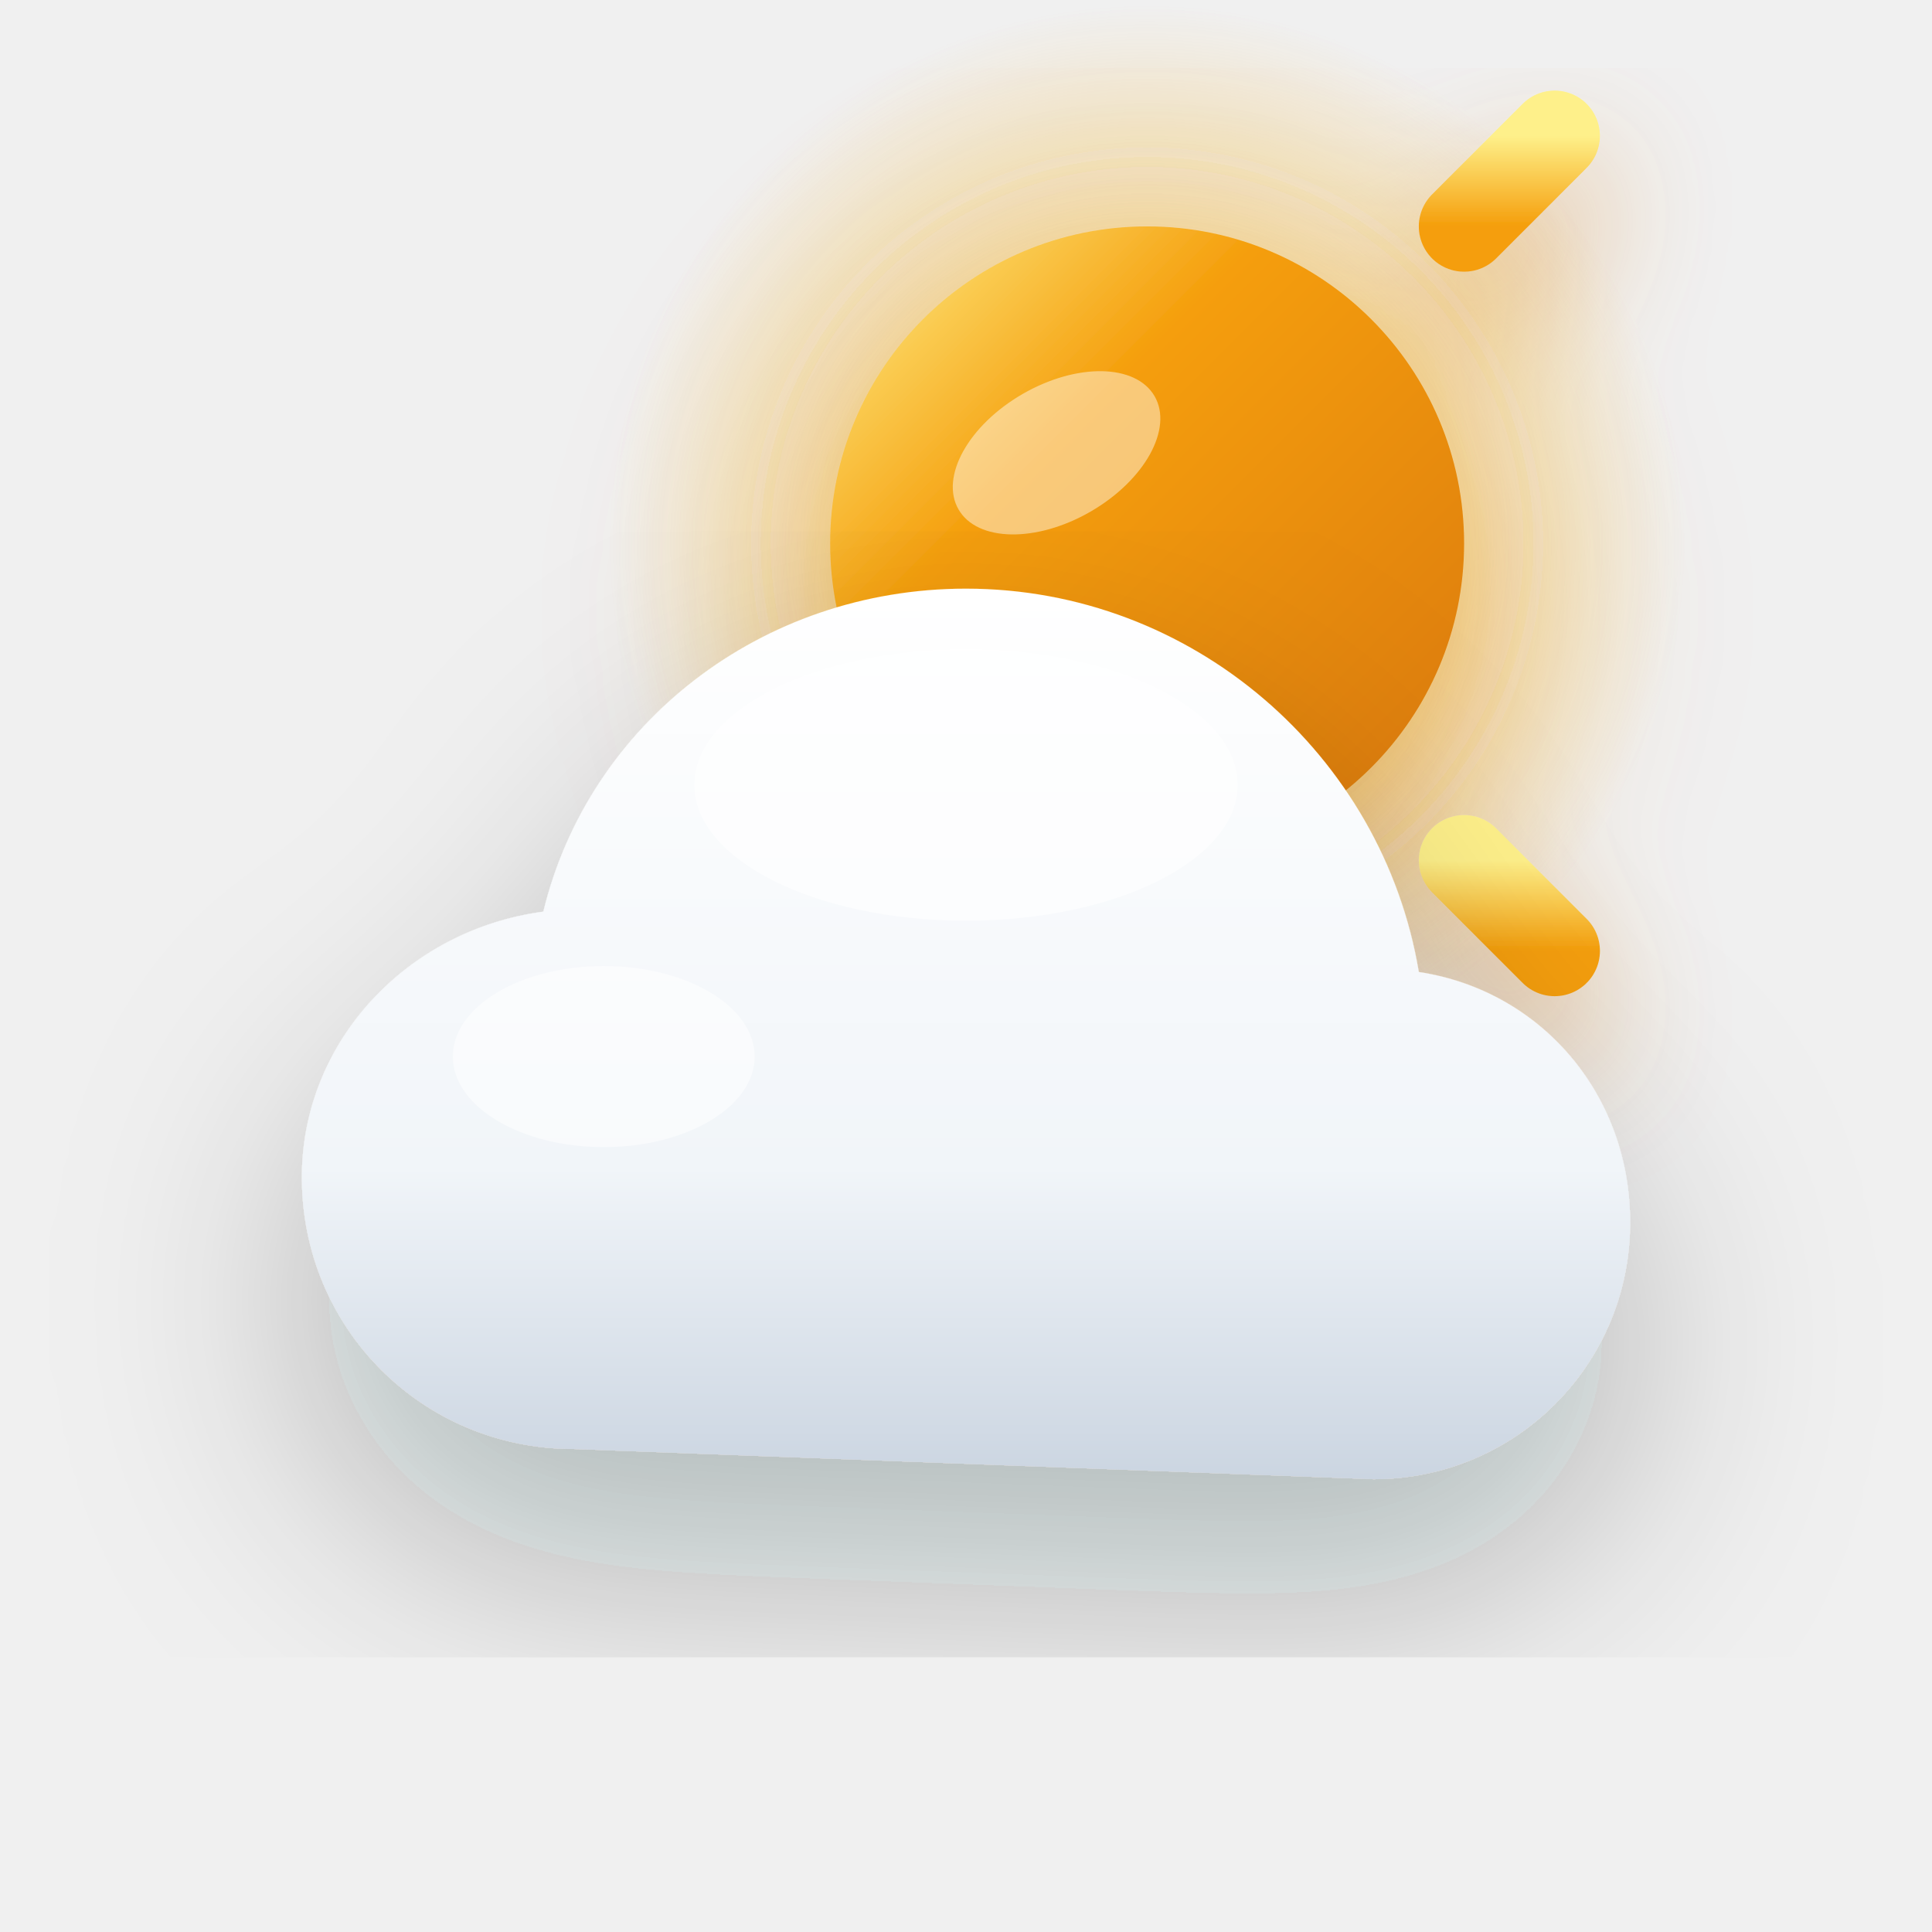
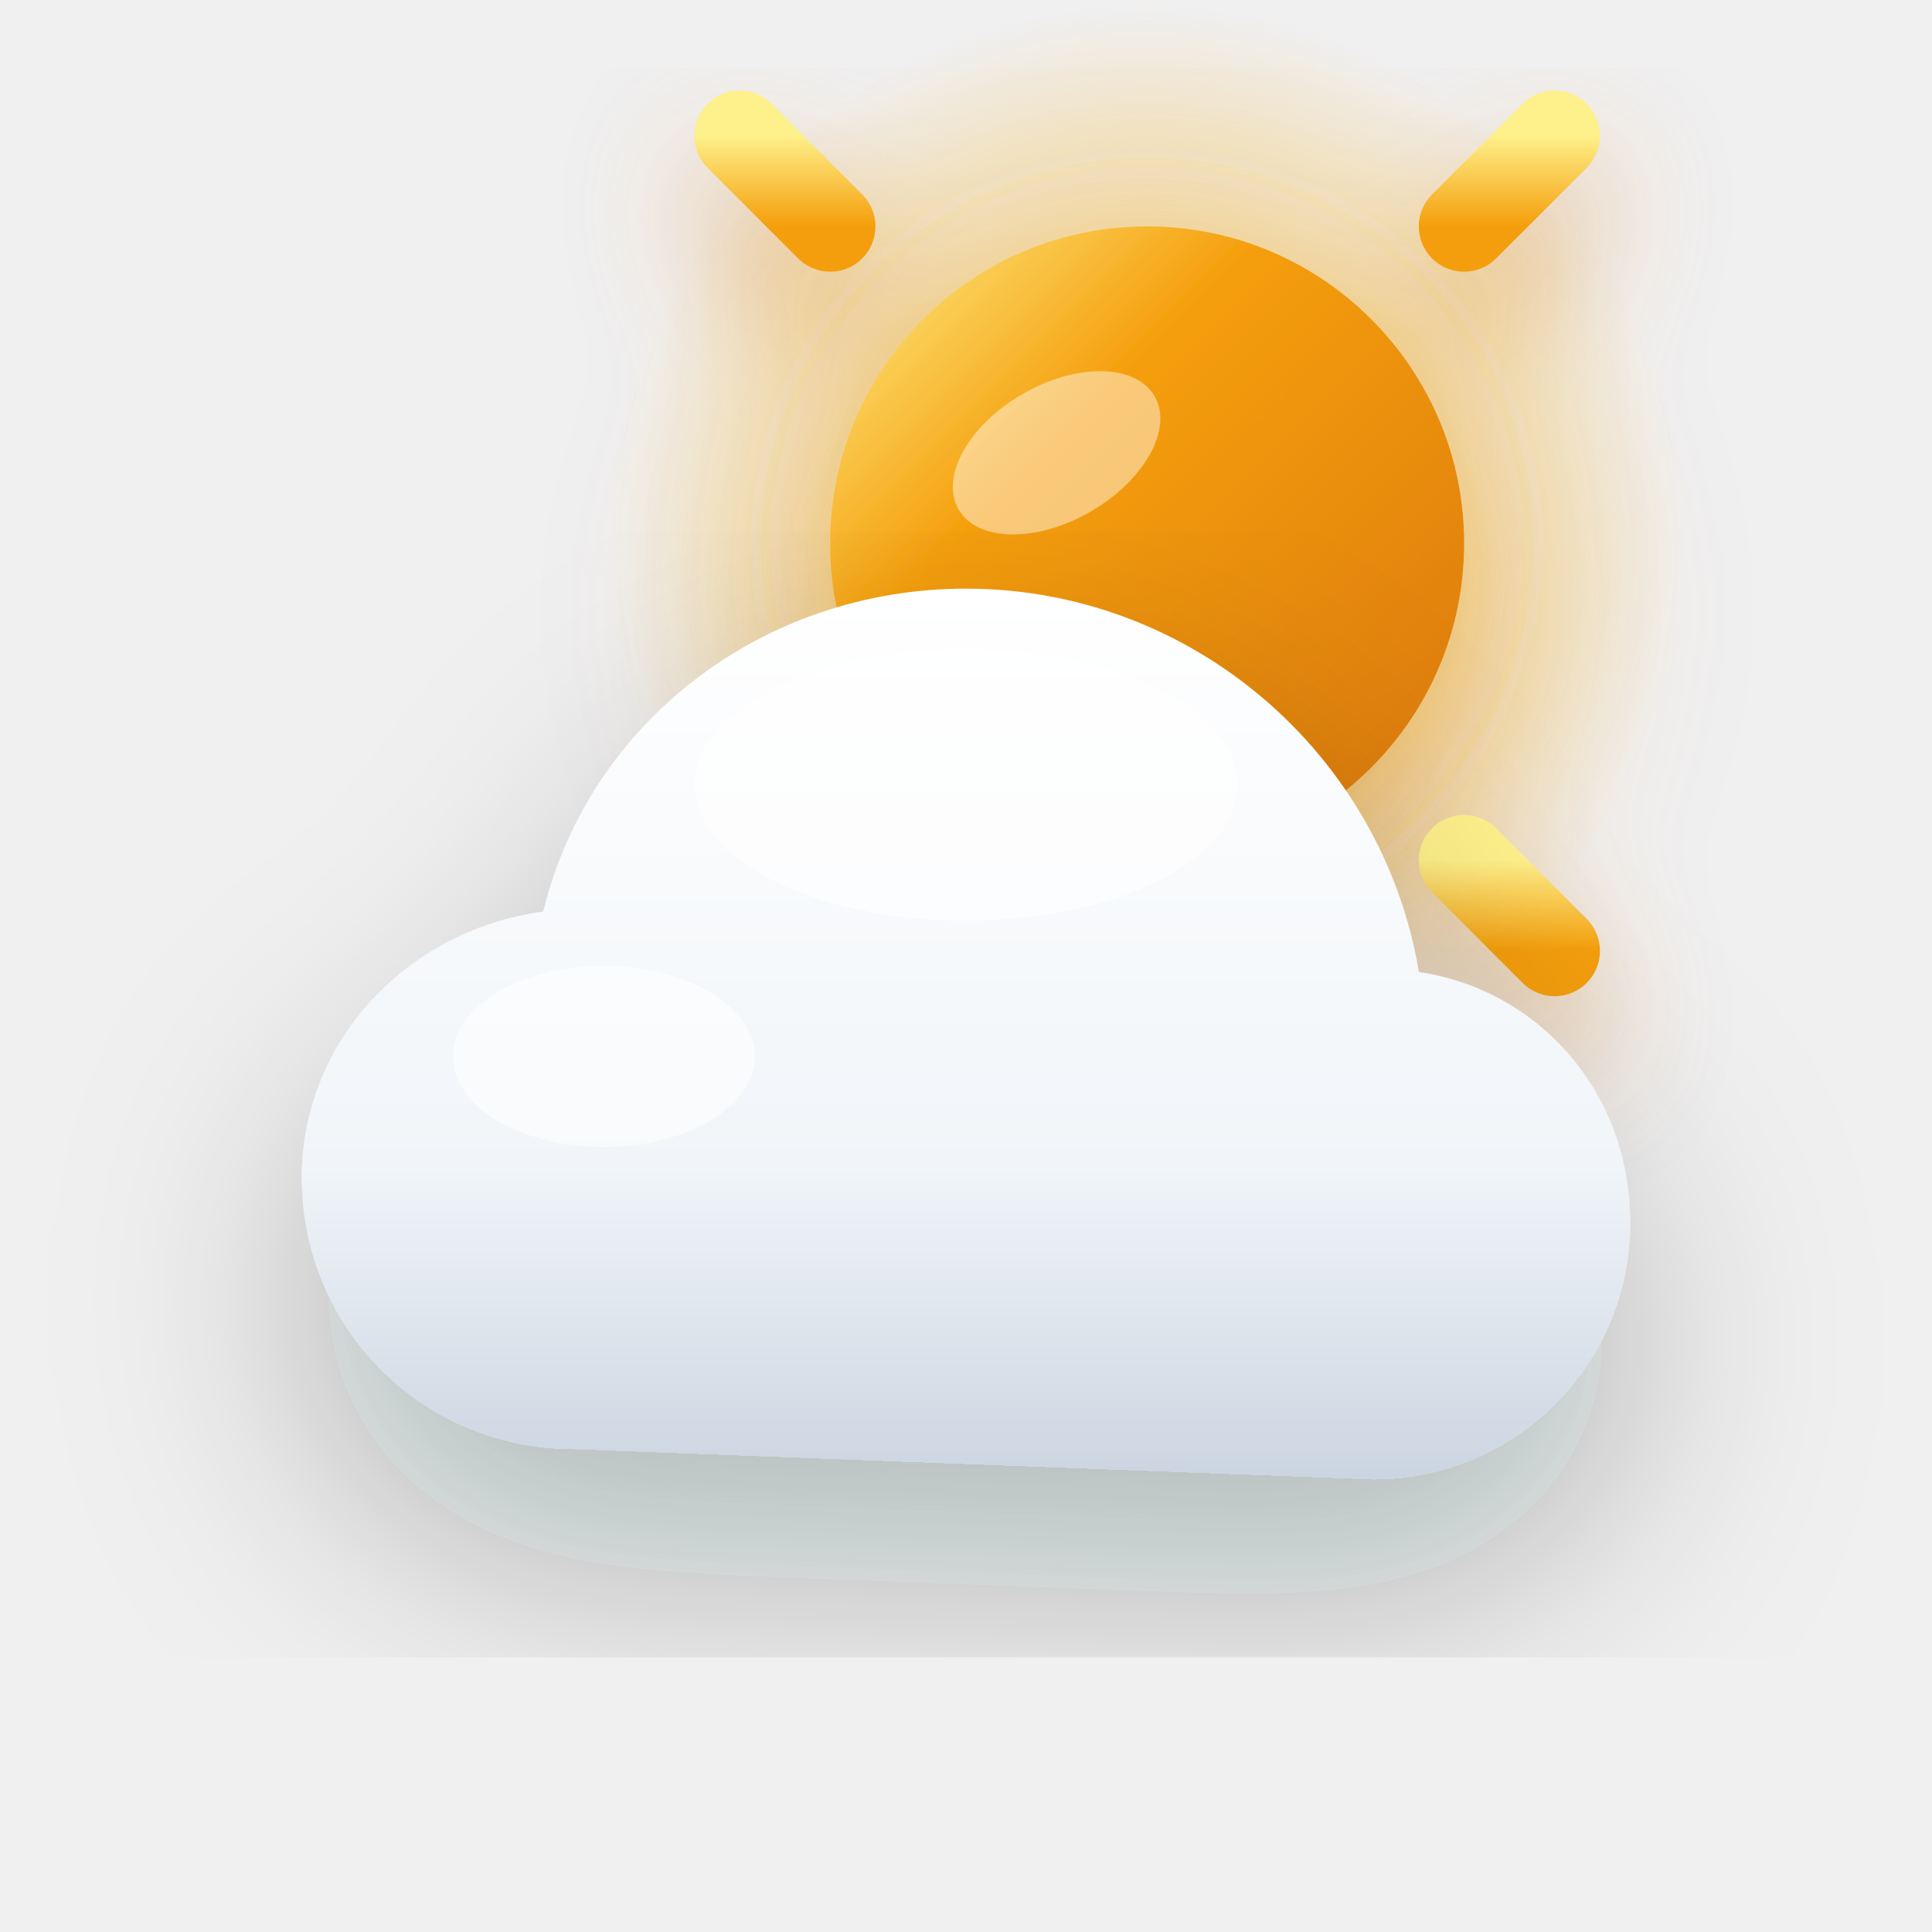
<svg xmlns="http://www.w3.org/2000/svg" width="64" height="64" viewBox="0 0 64 64" fill="none">
  <defs>
    <radialGradient id="sunGlow" cx="50%" cy="50%" r="50%">
      <stop offset="0%" stop-color="#FFFBEB" stop-opacity="0.9" />
      <stop offset="50%" stop-color="#FBBF24" stop-opacity="0.35" />
      <stop offset="100%" stop-color="#F59E0B" stop-opacity="0" />
    </radialGradient>
    <linearGradient id="sunCore" x1="0%" y1="0%" x2="100%" y2="100%">
      <stop offset="0%" stop-color="#FEF08A" />
      <stop offset="35%" stop-color="#F59E0B" />
      <stop offset="100%" stop-color="#D97706" />
    </linearGradient>
    <linearGradient id="sunRay" x1="0%" y1="0%" x2="0%" y2="100%">
      <stop offset="0%" stop-color="#FEF08A" />
      <stop offset="100%" stop-color="#F59E0B" />
    </linearGradient>
-     <linearGradient id="moonGrad" x1="0%" y1="0%" x2="100%" y2="100%">
-       <stop offset="0%" stop-color="#F8FAFC" />
-       <stop offset="50%" stop-color="#E2E8F0" />
-       <stop offset="100%" stop-color="#94A3B8" />
-     </linearGradient>
-     <radialGradient id="moonGlow" cx="50%" cy="50%" r="50%">
-       <stop offset="0%" stop-color="#E0E7FF" stop-opacity="0.7" />
-       <stop offset="70%" stop-color="#818CF8" stop-opacity="0.2" />
-       <stop offset="100%" stop-color="#4F46E5" stop-opacity="0" />
-     </radialGradient>
    <linearGradient id="frontCloudGrad" x1="0%" y1="0%" x2="0%" y2="100%">
      <stop offset="0%" stop-color="#FFFFFF" />
      <stop offset="65%" stop-color="#F1F5F9" />
      <stop offset="100%" stop-color="#CBD5E1" />
-     </linearGradient>
-     <linearGradient id="backCloudGrad" x1="0%" y1="0%" x2="0%" y2="100%">
-       <stop offset="0%" stop-color="#E2E8F0" />
-       <stop offset="100%" stop-color="#94A3B8" />
-     </linearGradient>
-     <linearGradient id="stormCloudFront" x1="0%" y1="0%" x2="0%" y2="100%">
-       <stop offset="0%" stop-color="#64748B" />
-       <stop offset="60%" stop-color="#475569" />
-       <stop offset="100%" stop-color="#1E293B" />
-     </linearGradient>
-     <linearGradient id="stormCloudBack" x1="0%" y1="0%" x2="0%" y2="100%">
-       <stop offset="0%" stop-color="#475569" />
-       <stop offset="100%" stop-color="#0F172A" />
-     </linearGradient>
-     <linearGradient id="rainGrad" x1="0%" y1="0%" x2="0%" y2="100%">
-       <stop offset="0%" stop-color="#67E8F9" />
-       <stop offset="60%" stop-color="#38BDF8" />
-       <stop offset="100%" stop-color="#0284C7" />
-     </linearGradient>
-     <linearGradient id="lightningGrad" x1="0%" y1="0%" x2="100%" y2="100%">
-       <stop offset="0%" stop-color="#FEF08A" />
-       <stop offset="50%" stop-color="#EAB308" />
-       <stop offset="100%" stop-color="#CA8A04" />
-     </linearGradient>
-     <linearGradient id="fogGrad" x1="0%" y1="0%" x2="100%" y2="0%">
-       <stop offset="0%" stop-color="#E2E8F0" stop-opacity="0" />
-       <stop offset="20%" stop-color="#CBD5E1" stop-opacity="0.9" />
-       <stop offset="80%" stop-color="#E2E8F0" stop-opacity="0.9" />
-       <stop offset="100%" stop-color="#CBD5E1" stop-opacity="0" />
    </linearGradient>
    <filter id="cloudShadow" x="-20%" y="-20%" width="140%" height="140%">
      <feDropShadow dx="0" dy="4" stdDeviation="4" flood-color="#0F172A" flood-opacity="0.25" />
    </filter>
    <filter id="sunDropShadow" x="-30%" y="-30%" width="160%" height="160%">
      <feDropShadow dx="0" dy="3" stdDeviation="3" flood-color="#D97706" flood-opacity="0.45" />
    </filter>
-     <filter id="boltGlow" x="-30%" y="-30%" width="160%" height="160%">
-       <feGaussianBlur stdDeviation="2" result="blur" />
-       <feMerge>
-         <feMergeNode in="blur" />
-         <feMergeNode in="SourceGraphic" />
-       </feMerge>
-     </filter>
+     <style>
+       @keyframes am-spin-sun {
+         from { transform: rotate(0deg); }
+         to { transform: rotate(360deg); }
+       }
+       @keyframes am-float-cloud {
+         0%, 100% { transform: translateX(0px); }
+         50% { transform: translateX(3px); }
+       }
+       .am-sun-back {
+         transform-origin: 38px 18px;
+         animation: am-spin-sun 18s linear infinite;
+       }
+       .am-cloud-front {
+         animation: am-float-cloud 4.5s ease-in-out infinite;
+       }
+     </style>
  </defs>
-   <g transform="translate(14, -6) scale(0.75)" filter="url(#sunDropShadow)">
+   <g class="am-sun-back" transform="translate(14, -6) scale(0.75)" filter="url(#sunDropShadow)">
    <circle cx="32" cy="32" r="24" fill="url(#sunGlow)" />
    <path d="M32 6 L32 12" stroke="url(#sunRay)" stroke-width="4" stroke-linecap="round" />
    <path d="M52 32 L58 32" stroke="url(#sunRay)" stroke-width="4" stroke-linecap="round" />
    <path d="M46 18 L50 14" stroke="url(#sunRay)" stroke-width="4" stroke-linecap="round" />
    <path d="M46 46 L50 50" stroke="url(#sunRay)" stroke-width="4" stroke-linecap="round" />
+     <path d="M18 18 L14 14" stroke="url(#sunRay)" stroke-width="4" stroke-linecap="round" />
+     <path d="M18 46 L14 50" stroke="url(#sunRay)" stroke-width="4" stroke-linecap="round" />
    <circle cx="32" cy="32" r="14" fill="url(#sunCore)" />
    <ellipse cx="28" cy="28" rx="5" ry="3" transform="rotate(-30 28 28)" fill="#FFFFFF" opacity="0.45" />
  </g>
-   <g filter="url(#cloudShadow)">
+   <g class="am-cloud-front" filter="url(#cloudShadow)">
    <path d="M19 48 C14 48 10 44 10 39 C10 34.5 13.5 30.8 18 30.2 C19.5 24 25.2 19.5 32 19.5 C39.5 19.5 45.8 25 47 32.2 C51 32.8 54 36.2 54 40.5 C54 45.2 50.2 49 45.5 49 L19 48 Z" fill="url(#frontCloudGrad)" />
    <ellipse cx="32" cy="26" rx="9" ry="4.5" fill="#FFFFFF" opacity="0.6" />
    <ellipse cx="20" cy="35" rx="5" ry="3" fill="#FFFFFF" opacity="0.5" />
  </g>
</svg>
